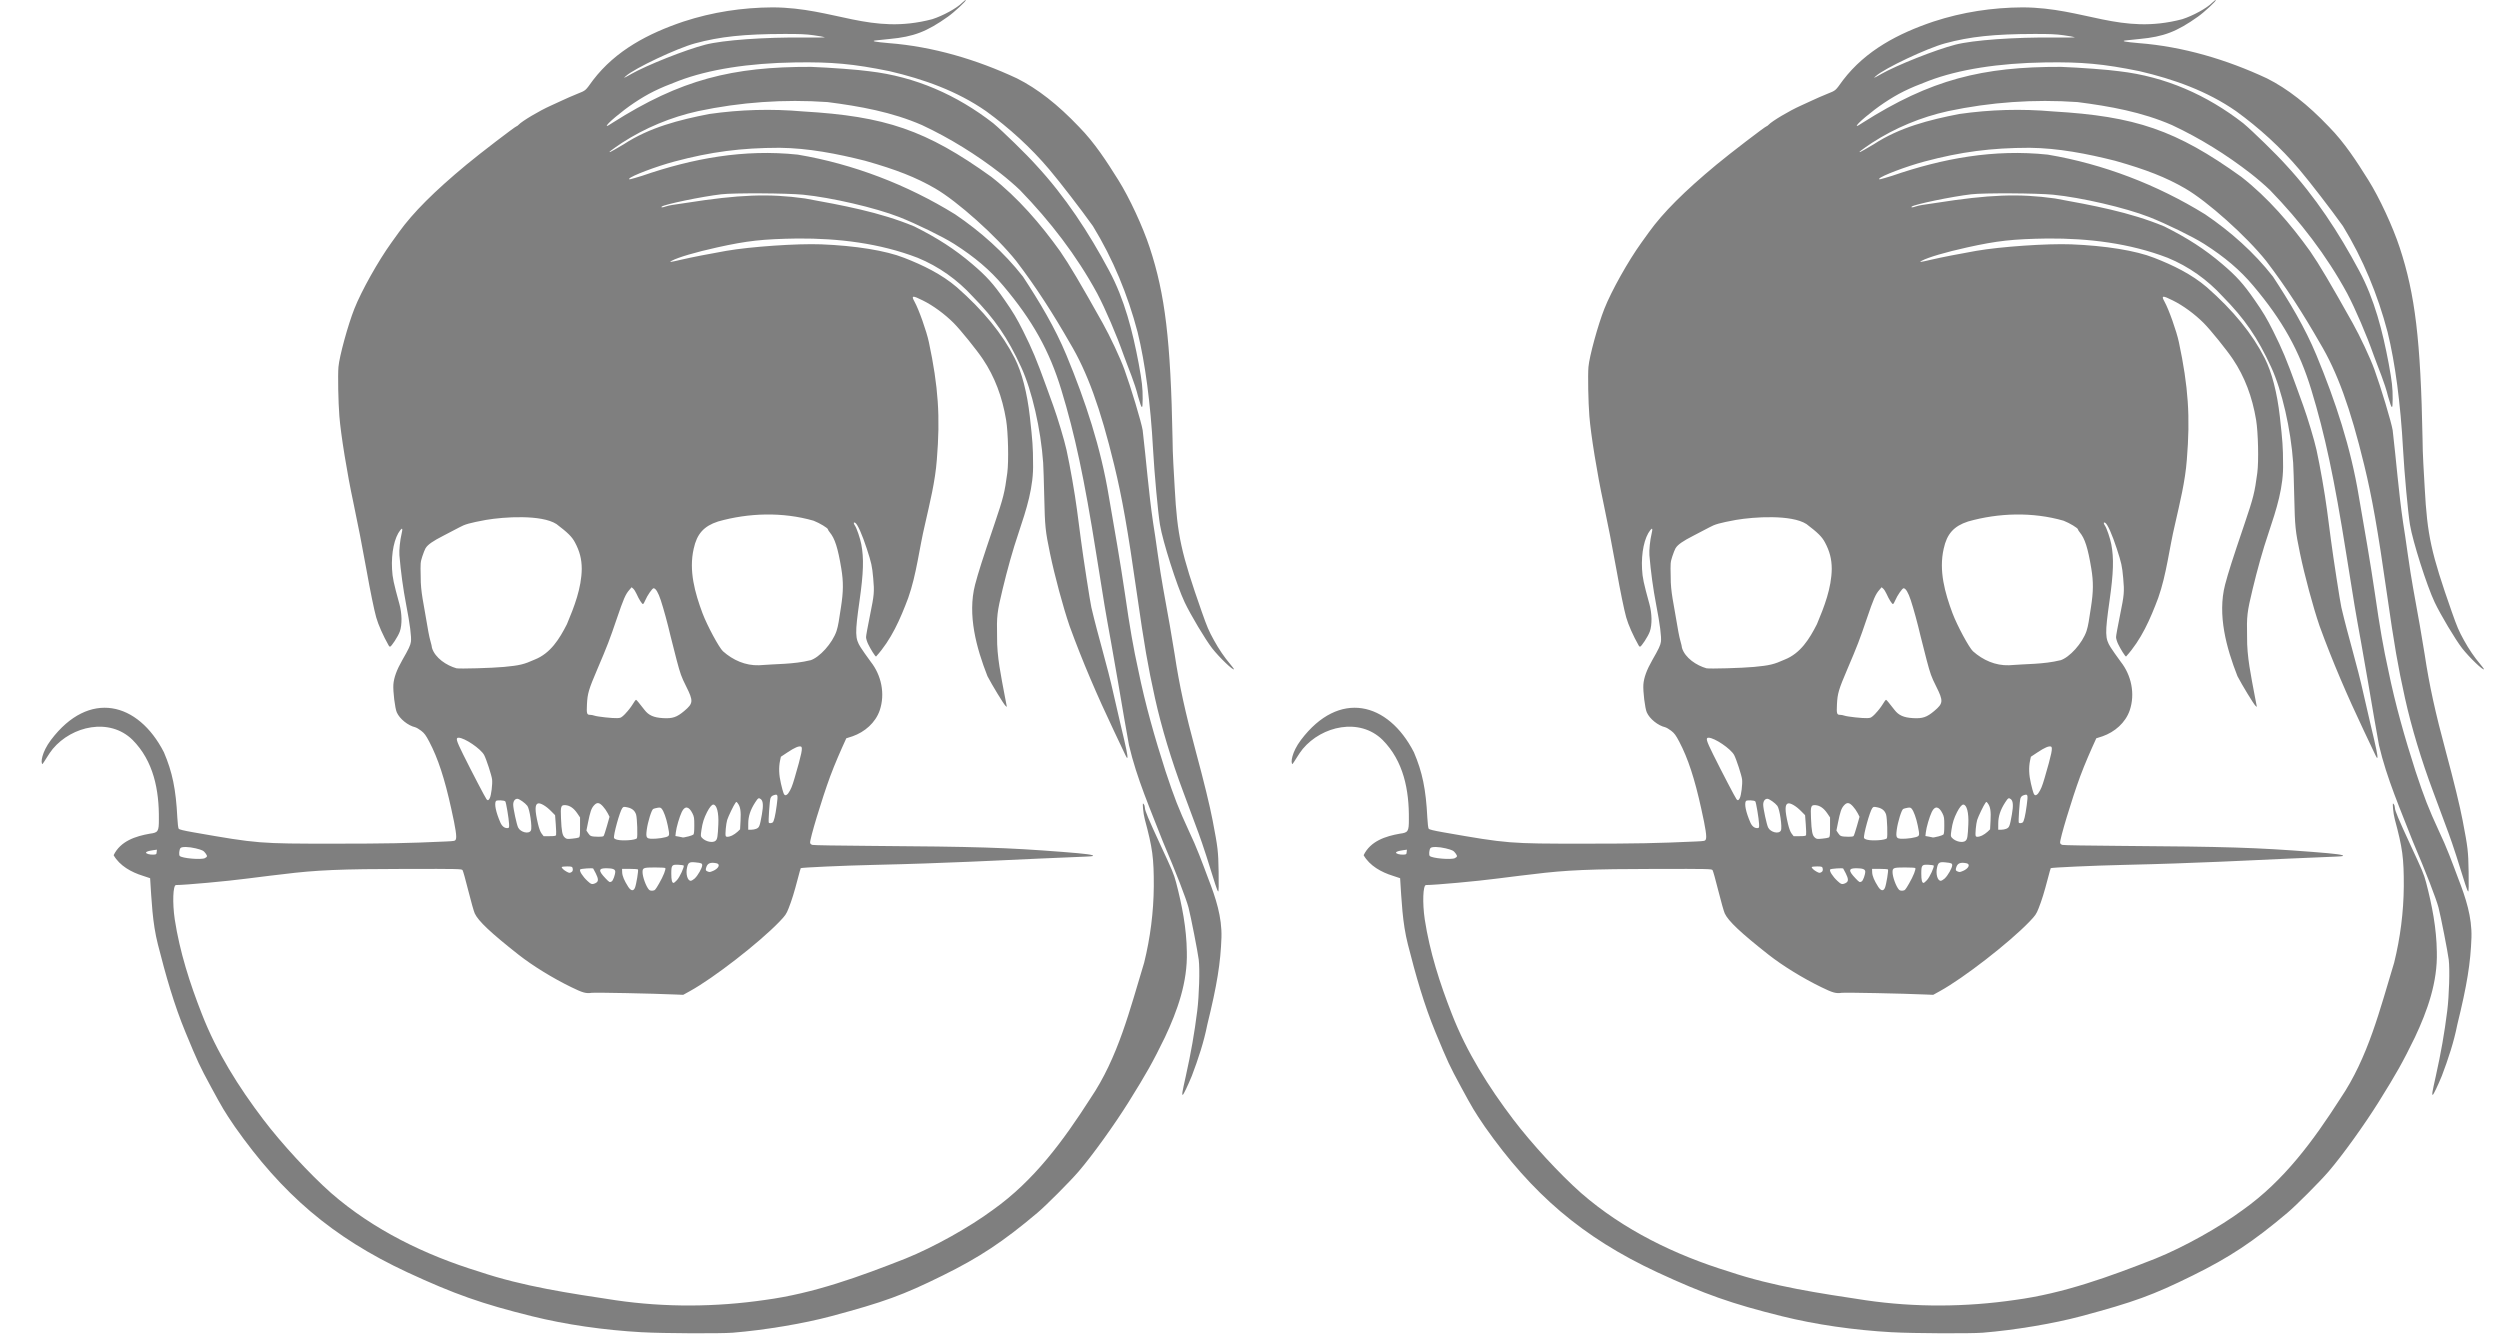
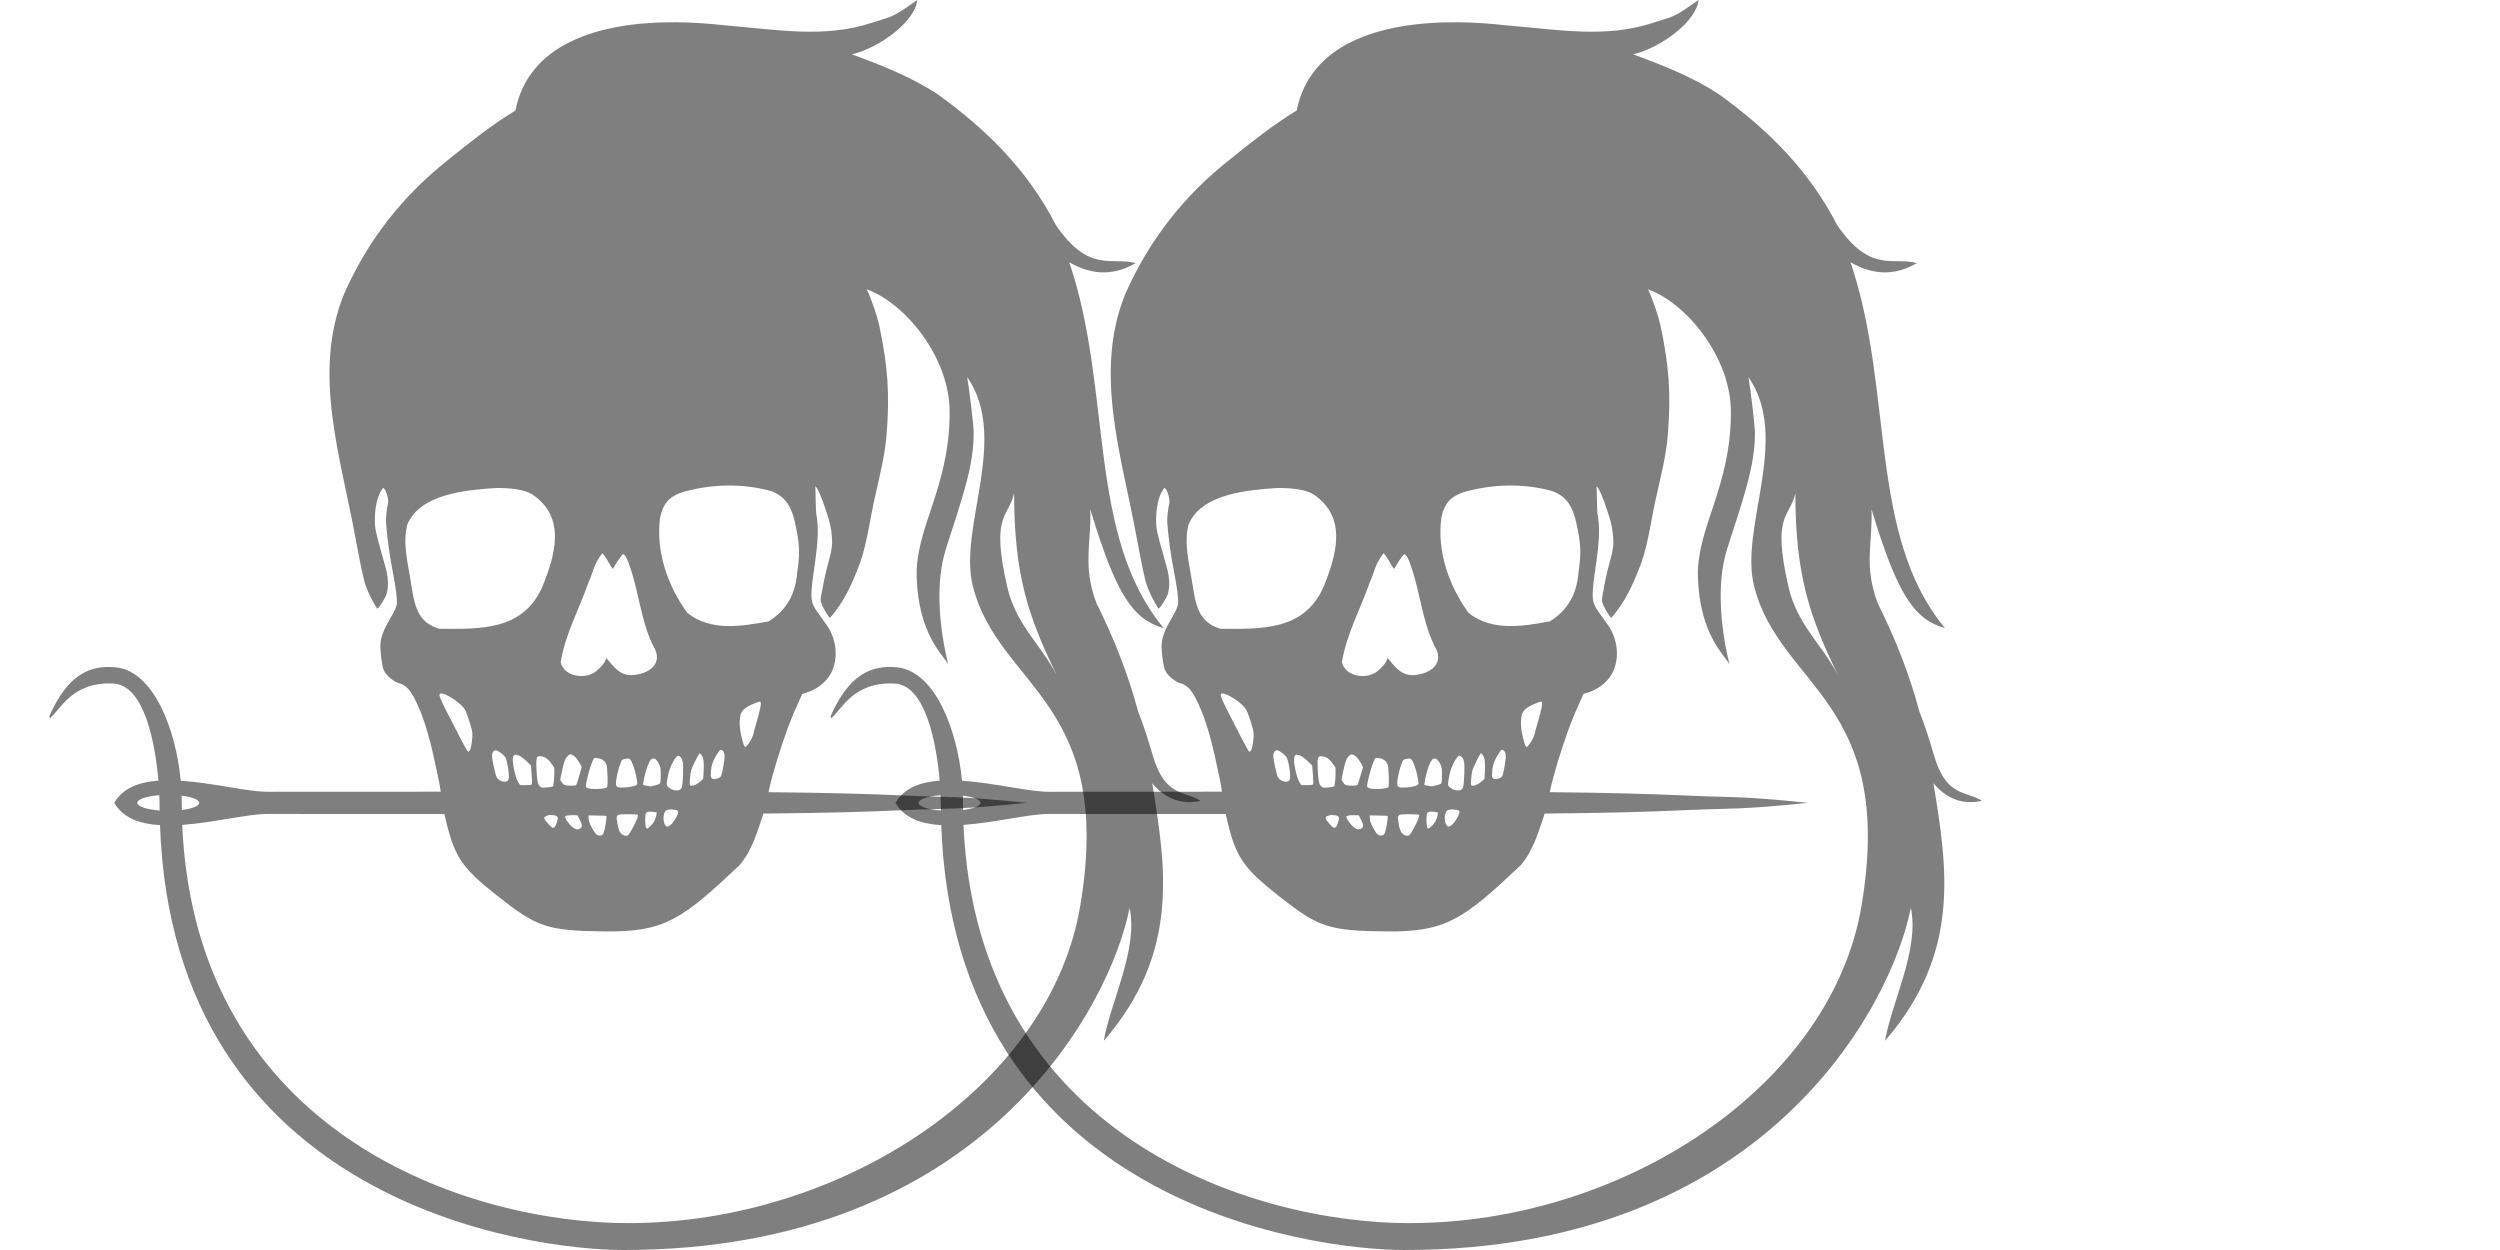
- <svg xmlns="http://www.w3.org/2000/svg" xmlns:xlink="http://www.w3.org/1999/xlink" width="60" height="32" viewBox="0 0 60 32">
+ <svg xmlns="http://www.w3.org/2000/svg" xmlns:xlink="http://www.w3.org/1999/xlink" width="64" height="32" viewBox="0 0 96 48">
  <defs>
-     <g id="logo">
-       <path style="fill:#000; fill-opacity: 0.5;" d="m 15.421,31.975 c -0.938,-0.053 -1.841,-0.184 -2.656,-0.386 C 11.564,31.291 10.909,31.06 9.782,30.538 7.967,29.693 6.767,28.649 5.634,27.038 5.38,26.663 5.342,26.599 5.064,26.086 4.786,25.572 4.754,25.504 4.455,24.782 4.177,24.111 3.98,23.416 3.789,22.664 3.656,22.141 3.638,21.609 3.603,21.077 c -0.002,-0.002 -0.082,-0.028 -0.177,-0.059 -0.271,-0.084 -0.553,-0.238 -0.699,-0.493 0.164,-0.34 0.528,-0.457 0.871,-0.517 0.197,-0.025 0.216,-0.054 0.215,-0.343 0.008,-0.703 -0.127,-1.401 -0.633,-1.909 -0.551,-0.539 -1.452,-0.334 -1.913,0.217 -0.095,0.115 -0.192,0.294 -0.247,0.365 -0.05,-0.02 -0.02,-0.284 0.203,-0.579 0.914,-1.211 2.093,-0.913 2.711,0.296 0.203,0.475 0.288,0.886 0.322,1.569 0.007,0.137 0.021,0.249 0.032,0.265 0.015,0.02 0.117,0.045 0.355,0.087 1.548,0.271 1.57,0.272 3.379,0.272 1.246,-3.047887177e-4 1.744,-0.01 2.67,-0.052 0.22,-0.01 0.23,-0.012 0.248,-0.052 0.026,-0.057 -0.003,-0.256 -0.109,-0.731 C 10.671,18.682 10.511,18.198 10.302,17.8 c -0.084,-0.158 -0.116,-0.202 -0.194,-0.262 -0.051,-0.04 -0.116,-0.077 -0.143,-0.084 -0.173,-0.04 -0.374,-0.202 -0.442,-0.357 -0.044,-0.099 -0.093,-0.505 -0.082,-0.668 0.012,-0.166 0.081,-0.354 0.215,-0.588 0.153,-0.266 0.194,-0.353 0.206,-0.438 0.016,-0.118 -0.023,-0.422 -0.115,-0.897 -0.071,-0.367 -0.129,-0.788 -0.161,-1.181 -0.01,-0.116 0.016,-0.367 0.052,-0.514 0.03,-0.123 0.02,-0.153 -0.03,-0.089 -0.143,0.18 -0.22,0.543 -0.199,0.936 0.011,0.209 0.036,0.327 0.177,0.84 0.063,0.229 0.067,0.494 0.01,0.658 -0.04,0.114 -0.206,0.37 -0.237,0.365 -0.009,-0.002 -0.022,-0.013 -0.029,-0.026 C 9.194,15.255 9.079,14.994 9.029,14.817 8.979,14.639 8.885,14.18 8.799,13.696 8.704,13.162 8.576,12.507 8.48,12.057 8.332,11.37 8.179,10.426 8.145,9.988 8.118,9.652 8.106,9.002 8.123,8.806 8.144,8.554 8.352,7.795 8.505,7.41 8.674,6.982 9.078,6.262 9.393,5.825 9.45,5.745 9.531,5.633 9.572,5.576 9.913,5.102 10.421,4.594 11.196,3.951 11.52,3.682 12.373,3.029 12.4,3.029 c 0.008,0 0.029,-0.015 0.046,-0.034 0.079,-0.087 0.499,-0.337 0.768,-0.457 0.071,-0.032 0.199,-0.091 0.285,-0.131 0.085,-0.04 0.244,-0.11 0.354,-0.154 0.214,-0.087 0.187,-0.064 0.379,-0.329 0.549,-0.718 1.333,-1.124 2.173,-1.407 0.696,-0.228 1.41,-0.336 2.139,-0.34 1.484,0.006 2.354,0.672 3.829,0.284 0.261,-0.084 0.588,-0.263 0.718,-0.394 0.042,-0.042 0.082,-0.071 0.088,-0.065 C 23.196,0.019 22.91,0.287 22.751,0.4 c -0.51,0.362 -0.822,0.481 -1.396,0.535 -0.157,0.015 -0.313,0.031 -0.346,0.036 -0.106,0.016 -0.01,0.035 0.322,0.064 1.061,0.082 2.111,0.395 3.076,0.846 0.494,0.248 0.979,0.627 1.488,1.162 0.375,0.381 0.663,0.828 0.945,1.278 0.263,0.419 0.588,1.118 0.753,1.621 0.371,1.126 0.503,2.227 0.548,4.588 0.002,0.394 0.031,0.787 0.052,1.18 0.062,1.144 0.152,1.556 0.651,2.977 0.127,0.36 0.165,0.451 0.29,0.677 0.118,0.215 0.251,0.41 0.39,0.574 C 29.574,15.999 29.615,16.052 29.615,16.058 c 0,0.058 -0.354,-0.281 -0.525,-0.501 -0.163,-0.211 -0.515,-0.8 -0.658,-1.102 -0.19,-0.402 -0.527,-1.462 -0.593,-1.863 -0.048,-0.298 -0.134,-1.231 -0.166,-1.811 C 27.615,9.694 27.483,8.702 27.302,7.97 27.068,7.078 26.712,6.213 26.23,5.426 25.942,5.022 25.44,4.371 25.183,4.067 24.739,3.541 24.223,3.073 23.666,2.668 22.968,2.183 22.169,1.9 21.347,1.708 c -0.869,-0.176 -1.373,-0.223 -2.261,-0.21 -1.123,0.017 -2.075,0.168 -2.798,0.442 -0.494,0.187 -0.734,0.306 -1.07,0.53 -0.293,0.195 -0.683,0.524 -0.654,0.552 0.007,0.007 0.068,-0.027 0.137,-0.075 1.636,-1.04 2.88,-1.349 4.764,-1.342 0.45,0.017 1.151,0.069 1.397,0.105 1.106,0.129 2.101,0.568 2.975,1.247 0.226,0.188 0.81,0.759 1.026,1.002 0.702,0.756 1.271,1.627 1.755,2.535 0.373,0.692 0.566,1.464 0.711,2.232 0.08,0.441 0.096,0.581 0.095,0.846 -6.7276593019e-4,0.276 -0.017,0.267 -0.11,-0.056 C 27.231,9.176 27.087,8.856 26.969,8.526 26.799,8.043 26.531,7.417 26.331,7.039 25.835,6.126 25.202,5.309 24.481,4.564 24.369,4.455 24.16,4.275 24.018,4.165 23.432,3.71 22.801,3.318 22.13,3.003 21.408,2.688 20.638,2.55 19.862,2.45 c -1.042,-0.073 -2.091,5.76465010796e-4 -3.112,0.218 -0.645,0.143 -1.266,0.4 -1.821,0.759 -0.268,0.181 -0.349,0.245 -0.276,0.217 0.017,-0.006 0.16,-0.088 0.318,-0.182 0.621,-0.406 1.332,-0.586 2.05,-0.726 0.744,-0.107 1.498,-0.128 2.246,-0.062 1.984,0.116 2.959,0.446 4.527,1.572 0.64,0.501 1.177,1.126 1.649,1.784 0.218,0.315 0.496,0.785 1.02,1.722 0.182,0.325 0.422,0.838 0.523,1.117 0.157,0.433 0.404,1.253 0.438,1.456 0.087,0.738 0.142,1.48 0.25,2.216 0.024,0.142 0.074,0.482 0.112,0.755 0.038,0.273 0.096,0.642 0.129,0.819 0.108,0.583 0.233,1.301 0.277,1.59 0.111,0.738 0.254,1.393 0.516,2.363 0.181,0.669 0.331,1.283 0.395,1.621 0.128,0.666 0.135,0.733 0.144,1.237 0.005,0.322 0.002,0.47 -0.01,0.47 -0.01,0 -0.042,-0.08 -0.072,-0.177 C 29.034,20.787 28.853,20.23 28.77,20.008 28.598,19.543 28.495,19.264 28.399,19.008 28.114,18.25 27.875,17.456 27.72,16.757 27.55,15.989 27.463,15.486 27.287,14.256 27.064,12.694 26.931,11.942 26.741,11.161 26.409,9.792 26.095,8.928 25.676,8.229 25.286,7.548 24.866,6.888 24.389,6.264 23.91,5.665 22.978,4.831 22.441,4.521 21.985,4.257 21.514,4.071 20.761,3.858 20.093,3.69 19.399,3.554 18.708,3.547 c -0.918,0.001 -1.645,0.096 -2.518,0.329 -0.436,0.116 -1.048,0.348 -1.088,0.412 -0.018,0.029 0.013,0.022 0.307,-0.068 1.224,-0.422 2.449,-0.645 3.737,-0.509 1.331,0.224 2.628,0.723 3.777,1.433 0.611,0.414 1.172,0.911 1.627,1.493 0.395,0.602 0.769,1.222 1.046,1.891 0.456,1.102 0.824,2.215 1.017,3.391 0.135,0.781 0.273,1.561 0.388,2.346 0.114,0.793 0.202,1.296 0.318,1.819 0.167,0.822 0.398,1.628 0.654,2.426 0.213,0.642 0.309,0.888 0.562,1.437 0.179,0.372 0.321,0.758 0.465,1.144 0.178,0.457 0.329,0.917 0.315,1.408 -0.021,0.613 -0.106,1.139 -0.339,2.089 -0.083,0.422 -0.219,0.829 -0.371,1.231 -0.095,0.232 -0.203,0.457 -0.219,0.457 -0.024,0 -0.017,-0.043 0.071,-0.438 0.128,-0.577 0.208,-1.031 0.277,-1.58 0.045,-0.358 0.064,-0.995 0.036,-1.224 -0.023,-0.186 -0.191,-1.042 -0.245,-1.25 -0.059,-0.223 -0.292,-0.824 -0.616,-1.587 -0.295,-0.761 -0.627,-1.514 -0.813,-2.311 -0.048,-0.257 -0.173,-0.977 -0.259,-1.492 -0.039,-0.232 -0.116,-0.675 -0.172,-0.983 -0.145,-0.8 -0.155,-0.859 -0.354,-2.113 -0.289,-1.821 -0.513,-2.871 -0.839,-3.941 C 25.188,8.421 24.78,7.689 24.08,6.86 23.762,6.482 23.399,6.173 22.898,5.853 22.635,5.685 21.974,5.362 21.581,5.209 21.008,4.985 19.946,4.739 19.276,4.673 c -0.392,-0.038 -1.667,-0.045 -1.966,-0.01 -0.465,0.054 -1.376,0.243 -1.43,0.297 -0.025,0.025 0.024,0.022 0.104,-0.007 0.037,-0.013 0.11,-0.029 0.162,-0.036 0.052,-0.007 0.192,-0.028 0.31,-0.046 1.285,-0.202 1.994,-0.229 2.863,-0.108 0.881,0.161 1.793,0.324 2.625,0.672 0.557,0.278 0.974,0.548 1.385,0.898 0.345,0.293 0.509,0.474 0.777,0.86 0.208,0.298 0.297,0.448 0.448,0.749 0.222,0.445 0.322,0.684 0.552,1.32 0.041,0.114 0.118,0.326 0.171,0.472 0.106,0.292 0.269,0.834 0.32,1.068 0.086,0.392 0.196,1.021 0.251,1.435 0.033,0.251 0.076,0.577 0.095,0.724 0.055,0.422 0.219,1.48 0.249,1.613 0.163,0.7 0.38,1.385 0.534,2.087 0.035,0.161 0.113,0.499 0.173,0.75 0.13,0.541 0.169,0.732 0.159,0.772 -0.005,0.02 -0.02,0.002 -0.046,-0.056 -0.021,-0.047 -0.15,-0.319 -0.286,-0.604 -0.388,-0.818 -0.748,-1.65 -1.057,-2.501 -0.156,-0.456 -0.357,-1.203 -0.469,-1.742 -0.112,-0.539 -0.122,-0.641 -0.138,-1.354 -0.008,-0.365 -0.02,-0.734 -0.026,-0.819 C 24.98,10.304 24.766,9.369 24.51,8.815 24.181,8.101 23.875,7.654 23.348,7.119 22.976,6.712 22.532,6.396 22.024,6.187 21.107,5.835 20.12,5.718 19.144,5.724 c -0.844,0.013 -1.209,0.054 -1.929,0.213 -0.523,0.116 -0.939,0.238 -1.095,0.322 -0.075,0.041 -0.038,0.036 0.246,-0.03 0.231,-0.054 0.666,-0.139 1.06,-0.208 0.585,-0.102 1.709,-0.179 2.282,-0.157 0.822,0.032 1.556,0.151 1.992,0.324 0.452,0.176 0.895,0.39 1.265,0.706 0.637,0.56 1.09,1.116 1.389,1.705 0.17,0.334 0.298,0.83 0.362,1.397 0.066,0.587 0.077,0.754 0.077,1.104 0.02,0.582 -0.161,1.13 -0.342,1.673 -0.152,0.448 -0.276,0.903 -0.387,1.362 -0.134,0.556 -0.145,0.647 -0.134,1.147 -0.007,0.48 0.097,0.949 0.184,1.419 0.019,0.102 0.039,0.205 0.044,0.228 0.01,0.043 0.01,0.043 -0.027,0.009 -0.043,-0.038 -0.328,-0.508 -0.432,-0.71 -0.266,-0.678 -0.484,-1.472 -0.297,-2.196 0.08,-0.302 0.171,-0.588 0.469,-1.466 0.213,-0.63 0.241,-0.743 0.304,-1.216 0.037,-0.277 0.021,-0.973 -0.028,-1.27 C 24.054,9.521 23.871,9.04 23.59,8.621 23.441,8.398 23.054,7.919 22.889,7.753 22.673,7.537 22.396,7.334 22.15,7.212 21.896,7.085 21.865,7.09 21.948,7.239 c 0.103,0.185 0.289,0.709 0.345,0.972 0.227,1.069 0.276,1.794 0.191,2.821 -0.039,0.526 -0.169,1.039 -0.284,1.552 -0.141,0.588 -0.201,1.195 -0.403,1.767 -0.19,0.505 -0.405,1.003 -0.772,1.406 -0.02,0 -0.131,-0.176 -0.191,-0.302 -0.027,-0.057 -0.049,-0.131 -0.049,-0.164 8.04642692e-5,-0.033 0.043,-0.269 0.095,-0.524 0.101,-0.494 0.107,-0.559 0.077,-0.891 -0.026,-0.292 -0.042,-0.364 -0.154,-0.707 -0.111,-0.341 -0.223,-0.592 -0.277,-0.621 -0.043,-0.023 -0.047,0.009 -0.009,0.064 0.043,0.061 0.126,0.305 0.154,0.45 0.064,0.337 0.053,0.685 -0.041,1.349 -0.113,0.794 -0.11,0.912 0.025,1.125 0.044,0.069 0.153,0.225 0.242,0.345 0.256,0.324 0.35,0.77 0.217,1.166 -0.103,0.3 -0.36,0.521 -0.653,0.624 l -0.15,0.048 c -0.138,0.302 -0.272,0.606 -0.388,0.918 -0.2,0.544 -0.492,1.51 -0.48,1.59 0.004,0.025 0.023,0.042 0.057,0.051 0.028,0.008 0.637,0.018 1.354,0.023 2.624,0.019 3.274,0.039 4.648,0.145 0.568,0.044 0.757,0.069 0.729,0.098 -0.005,0.005 -0.086,0.012 -0.179,0.015 -0.441,0.017 -1.83,0.078 -2.154,0.095 -0.356,0.018 -0.757,0.034 -1.699,0.069 -0.261,0.01 -0.822,0.025 -1.246,0.035 -0.703,0.016 -1.719,0.062 -1.735,0.078 -0.004,0.004 -0.036,0.118 -0.071,0.253 -0.085,0.326 -0.146,0.524 -0.221,0.712 -0.056,0.141 -0.076,0.17 -0.226,0.326 -0.487,0.504 -1.573,1.346 -2.139,1.658 l -0.164,0.091 -0.164,-0.007 c -0.568,-0.025 -1.955,-0.053 -2.035,-0.041 -0.134,0.02 -0.211,-0.001 -0.489,-0.137 -0.442,-0.215 -0.929,-0.515 -1.262,-0.777 -0.666,-0.524 -0.968,-0.808 -1.053,-0.992 -0.022,-0.047 -0.092,-0.294 -0.155,-0.547 -0.063,-0.253 -0.125,-0.475 -0.138,-0.492 -0.021,-0.029 -0.095,-0.031 -1.348,-0.029 -1.577,0.002 -2.169,0.027 -2.963,0.127 -0.076,0.01 -0.216,0.026 -0.31,0.036 -0.095,0.01 -0.343,0.041 -0.552,0.069 -0.469,0.062 -1.488,0.155 -1.704,0.155 -0.073,0 -0.088,0.429 -0.03,0.824 0.12,0.781 0.362,1.535 0.65,2.269 0.356,0.917 0.882,1.752 1.474,2.532 0.44,0.58 1.109,1.305 1.629,1.767 1.015,0.884 2.259,1.489 3.543,1.883 1.068,0.361 2.184,0.523 3.294,0.691 1.181,0.172 2.395,0.164 3.575,-0.008 1.169,-0.156 2.283,-0.564 3.375,-0.994 0.678,-0.274 1.534,-0.752 2.095,-1.168 0.993,-0.705 1.694,-1.666 2.341,-2.675 0.668,-0.986 0.949,-2.138 1.29,-3.259 0.147,-0.597 0.226,-1.212 0.231,-1.827 0.002,-0.686 -0.029,-0.919 -0.216,-1.613 -0.018,-0.066 -0.037,-0.183 -0.042,-0.259 -0.009,-0.127 -0.008,-0.135 0.017,-0.104 0.015,0.018 0.027,0.057 0.027,0.086 3.7970328056e-4,0.069 0.079,0.256 0.392,0.932 0.258,0.556 0.305,0.659 0.357,0.86 0.143,0.547 0.251,1.1 0.258,1.667 0.02,0.722 -0.224,1.409 -0.527,2.052 -0.293,0.601 -0.439,0.86 -0.865,1.544 -0.347,0.556 -0.877,1.293 -1.204,1.673 -0.216,0.251 -0.777,0.813 -0.99,0.993 -0.821,0.693 -1.393,1.072 -2.277,1.507 -0.949,0.469 -1.405,0.635 -2.673,0.975 -0.66,0.177 -1.591,0.333 -2.363,0.396 -0.289,0.023 -1.682,0.017 -2.164,-0.011 z m 0.397,-10.771 c 0.102,-0.176 0.171,-0.349 0.148,-0.372 -0.007,-0.007 -0.12,-0.013 -0.251,-0.013 -0.27,0 -0.294,0.009 -0.294,0.111 0,0.113 0.082,0.341 0.152,0.42 0.019,0.021 0.046,0.029 0.088,0.026 0.057,-0.005 0.066,-0.015 0.157,-0.172 z m -0.579,0.102 c 0.032,-0.077 0.089,-0.422 0.072,-0.439 -0.008,-0.008 -0.096,-0.014 -0.198,-0.014 l -0.184,0 0.003,0.083 c 0.003,0.086 0.049,0.196 0.143,0.344 0.066,0.104 0.128,0.113 0.164,0.026 z m -0.919,-0.128 c 0.045,-0.04 0.039,-0.095 -0.022,-0.218 -0.03,-0.059 -0.057,-0.111 -0.061,-0.115 -0.016,-0.017 -0.292,0.002 -0.312,0.021 -0.03,0.03 0.059,0.171 0.173,0.276 0.076,0.07 0.097,0.081 0.14,0.073 0.028,-0.005 0.065,-0.022 0.082,-0.038 z m 1.927,-0.055 c 0.067,-0.072 0.184,-0.327 0.161,-0.35 -0.008,-0.008 -0.067,-0.016 -0.131,-0.019 -0.154,-0.006 -0.166,0.01 -0.166,0.216 0,0.151 0.017,0.22 0.055,0.22 0.011,0 0.047,-0.03 0.081,-0.067 z m -1.567,0.032 c 0.033,-0.018 0.086,-0.162 0.086,-0.235 0,-0.057 -0.057,-0.08 -0.204,-0.082 -0.202,-0.003 -0.209,0.055 -0.028,0.244 0.094,0.098 0.097,0.099 0.146,0.073 z m 1.997,-0.076 c 0.071,-0.065 0.176,-0.25 0.176,-0.312 0,-0.047 -0.02,-0.056 -0.161,-0.07 -0.143,-0.015 -0.174,0.003 -0.201,0.115 -0.038,0.157 0.007,0.327 0.087,0.327 0.019,0 0.064,-0.027 0.1,-0.059 z m -2.962,-0.148 c 0.034,-0.018 0.042,-0.06 0.023,-0.11 -0.008,-0.021 -0.037,-0.027 -0.128,-0.027 -0.065,0 -0.122,0.007 -0.127,0.015 -0.011,0.018 0.051,0.078 0.119,0.113 0.061,0.032 0.07,0.033 0.113,0.009 z m 3.392,-0.026 c 0.141,-0.059 0.191,-0.166 0.088,-0.187 -0.137,-0.027 -0.206,-0.004 -0.239,0.082 -0.027,0.07 -0.022,0.096 0.021,0.113 0.054,0.022 0.057,0.021 0.13,-0.009 z M 4.919,20.594 c 0.06,-0.031 0.062,-0.047 0.015,-0.113 -0.046,-0.065 -0.08,-0.082 -0.239,-0.121 -0.161,-0.039 -0.333,-0.043 -0.363,-0.007 -0.031,0.037 -0.043,0.16 -0.019,0.189 0.048,0.057 0.518,0.098 0.606,0.053 z m -1.159,-0.144 0.006,-0.058 -0.092,0.013 c -0.109,0.015 -0.169,0.036 -0.169,0.058 0,0.027 0.09,0.052 0.172,0.048 0.075,-0.003 0.078,-0.006 0.083,-0.061 z m 13.419,-0.277 c 0.038,-0.038 0.048,-0.099 0.061,-0.389 0.013,-0.278 -0.037,-0.474 -0.122,-0.474 -0.035,0 -0.091,0.068 -0.149,0.181 -0.075,0.148 -0.109,0.255 -0.134,0.427 -0.021,0.142 -0.02,0.153 0.01,0.187 0.087,0.097 0.268,0.134 0.334,0.069 z m -2.011,-0.017 c 0.056,-0.007 0.108,-0.024 0.117,-0.037 0.022,-0.031 0.007,-0.486 -0.018,-0.567 -0.029,-0.095 -0.097,-0.152 -0.206,-0.175 -0.09,-0.019 -0.098,-0.018 -0.126,0.018 -0.059,0.073 -0.22,0.658 -0.198,0.717 0.02,0.052 0.211,0.072 0.43,0.045 z m -1.277,-0.056 c 0.026,-0.014 0.03,-0.045 0.03,-0.249 l 0,-0.233 -0.067,-0.099 c -0.082,-0.121 -0.176,-0.186 -0.278,-0.195 -0.114,-0.009 -0.125,0.022 -0.112,0.316 0.013,0.314 0.032,0.409 0.09,0.46 0.043,0.038 0.055,0.04 0.177,0.028 0.072,-0.007 0.144,-0.019 0.161,-0.028 z m 2.078,-0.006 c 0.107,-0.032 0.107,-0.033 0.057,-0.282 -0.036,-0.178 -0.097,-0.345 -0.145,-0.402 -0.025,-0.029 -0.042,-0.033 -0.102,-0.023 -0.04,0.007 -0.086,0.019 -0.102,0.028 -0.041,0.021 -0.131,0.315 -0.155,0.501 -0.027,0.21 -0.011,0.224 0.228,0.211 0.071,-0.004 0.17,-0.019 0.22,-0.034 z m 0.547,-0.018 c 0.056,-0.015 0.112,-0.035 0.124,-0.045 0.016,-0.013 0.023,-0.075 0.023,-0.22 0,-0.183 -0.004,-0.21 -0.045,-0.292 -0.086,-0.172 -0.182,-0.184 -0.255,-0.033 -0.055,0.114 -0.131,0.373 -0.143,0.49 l -0.01,0.089 0.067,0.011 c 0.037,0.006 0.075,0.014 0.084,0.017 0.032,0.011 0.053,0.009 0.155,-0.018 z m -2.029,-0.013 c 0.01,-0.012 0.046,-0.121 0.08,-0.241 l 0.062,-0.219 -0.045,-0.088 c -0.024,-0.048 -0.076,-0.122 -0.115,-0.164 -0.089,-0.097 -0.144,-0.101 -0.218,-0.016 -0.059,0.068 -0.087,0.148 -0.14,0.414 l -0.037,0.184 0.044,0.066 c 0.048,0.072 0.068,0.079 0.246,0.083 0.067,0.002 0.112,-0.005 0.124,-0.019 z m 3.082,-0.01 c 0.038,-0.017 0.097,-0.058 0.131,-0.09 l 0.062,-0.059 0.011,-0.207 c 0.012,-0.227 -0.004,-0.33 -0.061,-0.41 -0.035,-0.049 -0.038,-0.05 -0.061,-0.019 -0.043,0.057 -0.171,0.323 -0.199,0.412 -0.027,0.087 -0.051,0.344 -0.035,0.384 0.012,0.03 0.071,0.026 0.152,-0.011 z m -4.223,-0.011 c 0.005,-0.014 0.002,-0.128 -0.007,-0.252 l -0.017,-0.226 -0.099,-0.1 c -0.118,-0.12 -0.251,-0.197 -0.31,-0.182 -0.078,0.02 -0.078,0.167 -0.002,0.489 0.028,0.117 0.056,0.192 0.088,0.235 l 0.048,0.062 0.145,0 c 0.113,0 0.147,-0.006 0.155,-0.026 z M 12.742,19.93 c 0.035,-0.076 -0.029,-0.516 -0.086,-0.59 -0.053,-0.069 -0.194,-0.169 -0.239,-0.169 -0.06,0 -0.1,0.057 -0.1,0.142 0,0.091 0.083,0.476 0.118,0.547 0.058,0.118 0.264,0.165 0.307,0.07 z m 5.412,-0.041 c 0.069,-0.029 0.081,-0.06 0.131,-0.34 0.039,-0.218 0.03,-0.33 -0.028,-0.372 -0.049,-0.036 -0.063,-0.027 -0.133,0.081 -0.115,0.179 -0.165,0.331 -0.166,0.505 l -5.9364559137e-4,0.151 0.07,0 c 0.038,0 0.096,-0.011 0.127,-0.024 z m -5.936,-0.114 c -0.006,-0.13 -0.072,-0.522 -0.091,-0.542 -0.027,-0.028 -0.208,-0.035 -0.225,-0.008 -0.042,0.067 -0.002,0.264 0.106,0.513 0.041,0.096 0.106,0.144 0.18,0.136 0.03,-0.004 0.034,-0.015 0.03,-0.099 z m 6.323,-0.033 c 0.033,-0.021 0.067,-0.163 0.101,-0.42 0.033,-0.252 0.028,-0.27 -0.07,-0.238 -0.044,0.014 -0.066,0.035 -0.081,0.075 -0.02,0.054 -0.054,0.56 -0.04,0.585 0.01,0.017 0.06,0.016 0.089,-0.003 z m -6.787,-0.584 c 0.036,-0.072 0.069,-0.339 0.056,-0.453 -0.011,-0.095 -0.137,-0.483 -0.19,-0.583 -0.079,-0.151 -0.472,-0.417 -0.615,-0.417 -0.074,0 -0.055,0.067 0.111,0.402 0.207,0.418 0.537,1.049 0.562,1.077 0.029,0.033 0.049,0.026 0.075,-0.026 z m 7.165,-0.121 c 0.061,-0.087 0.093,-0.163 0.154,-0.373 0.167,-0.571 0.199,-0.727 0.151,-0.746 -0.05,-0.019 -0.152,0.024 -0.32,0.136 l -0.163,0.108 -0.02,0.095 c -0.034,0.162 -0.027,0.343 0.021,0.546 0.056,0.238 0.073,0.282 0.112,0.282 0.017,0 0.046,-0.021 0.065,-0.047 z M 15.009,17.126 c 0.057,-0.056 0.134,-0.155 0.173,-0.219 0.038,-0.065 0.076,-0.115 0.084,-0.112 0.014,0.005 0.076,0.08 0.203,0.244 0.1,0.13 0.221,0.183 0.444,0.196 0.229,0.013 0.33,-0.021 0.507,-0.17 0.221,-0.186 0.225,-0.238 0.046,-0.596 -0.115,-0.229 -0.138,-0.295 -0.226,-0.626 -0.054,-0.204 -0.12,-0.464 -0.147,-0.578 -0.071,-0.304 -0.164,-0.647 -0.235,-0.862 -0.06,-0.182 -0.121,-0.285 -0.172,-0.285 -0.031,0 -0.152,0.175 -0.198,0.286 -0.021,0.052 -0.047,0.094 -0.057,0.094 -0.023,-3.89742961e-5 -0.098,-0.118 -0.152,-0.241 -0.023,-0.052 -0.06,-0.11 -0.081,-0.129 l -0.039,-0.034 -0.055,0.064 c -0.093,0.107 -0.138,0.212 -0.3,0.688 -0.175,0.515 -0.227,0.651 -0.468,1.215 -0.209,0.49 -0.236,0.581 -0.249,0.843 -0.011,0.225 -0.003,0.252 0.076,0.252 0.026,0 0.071,0.008 0.101,0.019 0.074,0.026 0.44,0.066 0.551,0.06 0.086,-0.004 0.097,-0.01 0.195,-0.107 z m -2.912,-1.12 c 0.371,-0.035 0.478,-0.06 0.733,-0.175 0.384,-0.151 0.597,-0.498 0.776,-0.85 0.175,-0.416 0.351,-0.87 0.356,-1.328 -9.2679740428e-4,-0.234 -0.049,-0.423 -0.164,-0.637 -0.072,-0.134 -0.168,-0.23 -0.442,-0.438 -0.359,-0.232 -1.259,-0.175 -1.694,-0.1 -0.391,0.073 -0.503,0.104 -0.638,0.179 -0.071,0.039 -0.241,0.128 -0.377,0.197 -0.258,0.131 -0.381,0.217 -0.434,0.304 -0.017,0.028 -0.052,0.117 -0.078,0.197 -0.045,0.143 -0.046,0.152 -0.038,0.493 -0.005,0.348 0.08,0.687 0.134,1.029 0.03,0.194 0.073,0.418 0.096,0.496 0.023,0.078 0.041,0.158 0.041,0.178 0.075,0.242 0.351,0.421 0.587,0.488 0.075,0.016 0.861,-0.006 1.142,-0.033 z m 7.351,-0.158 c 0.223,-0.07 0.528,-0.41 0.628,-0.701 0.018,-0.051 0.041,-0.151 0.052,-0.221 0.011,-0.07 0.035,-0.228 0.055,-0.351 0.059,-0.379 0.061,-0.61 0.008,-0.931 -0.081,-0.492 -0.155,-0.722 -0.276,-0.867 -0.024,-0.029 -0.044,-0.061 -0.044,-0.072 0,-0.031 -0.199,-0.151 -0.345,-0.208 -0.738,-0.213 -1.559,-0.19 -2.293,0.019 -0.341,0.111 -0.507,0.296 -0.584,0.652 -0.121,0.528 0.028,1.058 0.212,1.552 0.111,0.294 0.396,0.823 0.49,0.91 0.24,0.214 0.54,0.347 0.864,0.336 0.412,-0.034 0.829,-0.02 1.233,-0.12 z M 15.14,1.781 c 0.392,-0.221 1.312,-0.586 1.788,-0.709 0.424,-0.11 1.434,-0.182 2.382,-0.171 0.29,0.003 0.502,-3.191717485148e-4 0.483,-0.008 -0.019,-0.008 -0.139,-0.029 -0.267,-0.047 -0.184,-0.026 -0.332,-0.032 -0.707,-0.031 -0.963,0.002 -1.538,0.063 -2.139,0.226 -0.437,0.119 -1.443,0.594 -1.656,0.782 -0.071,0.063 -0.068,0.062 0.116,-0.041 z" />
+     <g id="logo" style="background: red">
+       <path style="fill:#000; fill-opacity: 0.5;" d="M 35.222,0 C 34.233,0.703 34.284,0.613 33.485,0.874 31.653,1.473 29.896,1.144 27.811,0.97 27.184,0.9 26.562,0.859 25.955,0.855 22.89,0.834 20.287,1.733 19.794,4.243 18.885,4.794 18.049,5.461 17.221,6.129 15.453,7.524 14.122,9.229 13.214,11.284 11.974,14.319 13.094,17.576 13.649,20.652 13.781,21.372 13.919,22.058 13.993,22.323 14.098,22.696 14.283,23.052 14.484,23.372 14.531,23.38 14.779,22.998 14.838,22.829 14.924,22.583 14.915,22.188 14.821,21.848 14.613,21.083 14.415,20.462 14.398,20.15 14.368,19.564 14.482,19.023 14.696,18.755 14.772,18.66 14.946,19.15 14.901,19.332 14.848,19.551 14.808,19.926 14.825,20.099 14.872,20.685 14.958,21.312 15.065,21.86 15.202,22.567 15.261,23.021 15.236,23.197 15.218,23.325 15.158,23.454 14.928,23.85 14.728,24.197 14.624,24.478 14.608,24.726 14.591,24.968 14.664,25.573 14.732,25.721 14.831,25.952 15.129,26.195 15.389,26.255 15.638,26.35 15.763,26.547 15.891,26.768 16.202,27.361 16.442,28.083 16.68,29.171 16.796,29.692 16.893,30.157 16.924,30.401 15.004,30.403 12.545,30.404 10.305,30.404 9.551,30.416 8.189,30.062 6.94,29.98 6.759,28.026 5.901,25.756 4.433,25.624 3.431,25.533 2.6,25.914 1.897,27.497 L 1.917,27.582 C 2.332,27.235 2.77,26.174 4.348,26.247 5.56,26.302 5.964,28.596 6.084,29.976 5.346,30.03 4.718,30.257 4.39,30.824 L 4.383,30.824 C 4.383,30.825 4.383,30.827 4.386,30.829 4.383,30.831 4.383,30.833 4.383,30.835 L 4.39,30.835 C 4.728,31.416 5.379,31.641 6.144,31.686 6.655,46.136 20.238,48 23.95,48 37.798,48 42.646,38.59 43.375,34.863 43.716,36.451 42.642,38.474 42.385,39.967 45.306,36.59 44.778,33.343 44.244,30.077 44.688,30.605 45.289,30.932 46.104,30.751 45.523,30.363 44.735,30.635 44.263,28.998 44.057,28.291 43.879,27.761 43.702,27.316 43.32,25.883 42.778,24.514 42.112,23.18 41.55,21.733 41.921,20.795 41.865,19.553 42.876,22.887 43.508,23.774 44.688,24.123 41.72,20.547 42.736,15.01 41.059,10.068 41.818,10.514 42.684,10.648 43.606,10.103 42.714,9.849 41.824,10.52 40.544,8.639 39.463,6.536 37.897,4.983 35.997,3.613 34.979,2.949 33.849,2.503 32.713,2.089 33.87,1.799 35.162,0.769 35.222,0 z M 33.281,11.107 C 34.805,11.663 36.485,13.775 36.466,15.847 L 36.466,15.933 36.466,15.963 C 36.425,18.777 35.146,20.29 35.2,22.164 35.269,24.371 36.219,25.141 36.408,25.509 36.084,24.148 35.894,22.436 36.322,21.08 36.872,19.336 37.427,17.892 37.387,16.526 37.367,16.206 37.231,15.009 37.14,14.479 38.774,16.837 36.786,20.266 37.358,22.51 38.352,26.419 42.807,26.913 41.481,34.789 40.314,41.713 32.318,46.968 24.122,46.968 18.046,46.968 7.517,43.605 6.997,31.676 8.232,31.588 9.56,31.244 10.305,31.256 12.557,31.256 15.129,31.257 17.067,31.258 17.431,32.9 17.704,33.296 19.085,34.39 20.621,35.598 20.979,35.745 23.251,35.767 25.524,35.79 26.198,35.303 28.403,33.217 28.879,32.659 29.085,31.928 29.316,31.241 31.584,31.22 33.238,31.18 34.865,31.104 36.522,31.029 36.756,31.104 39.426,30.829 36.756,30.554 36.522,30.629 34.865,30.553 33.281,30.481 31.677,30.44 29.508,30.42 29.69,29.603 29.95,28.805 30.227,28.016 30.398,27.551 30.599,27.098 30.805,26.647 L 31.03,26.577 C 31.464,26.423 31.848,26.093 32.001,25.647 32.198,25.056 32.058,24.392 31.677,23.909 31.546,23.728 31.383,23.497 31.316,23.395 31.115,23.077 31.11,22.9 31.28,21.718 31.423,20.728 31.439,20.21 31.34,19.708 31.32,19.421 31.318,18.831 31.309,18.672 31.385,18.714 31.55,19.09 31.717,19.599 31.883,20.11 31.91,20.216 31.948,20.651 31.99,21.145 31.805,21.511 31.653,22.248 31.577,22.628 31.51,22.981 31.51,23.029 31.51,23.08 31.546,23.188 31.584,23.272 31.673,23.46 31.84,23.724 31.871,23.724 32.416,23.123 32.736,22.381 33.021,21.628 33.321,20.776 33.409,19.872 33.619,18.995 33.789,18.231 33.985,17.466 34.046,16.682 34.169,15.152 34.097,14.072 33.759,12.478 33.678,12.118 33.444,11.431 33.281,11.107 z M 27.921,18.644 C 28.506,18.637 29.085,18.708 29.636,18.867 30.385,19.154 30.49,19.823 30.628,20.574 30.705,21.054 30.702,21.399 30.615,21.963 30.554,22.781 30.229,23.414 29.519,23.859 28.448,24.057 27.303,24.248 26.395,23.539 25.633,22.489 25.174,21.162 25.349,19.868 25.46,19.337 25.707,19.061 26.215,18.896 26.762,18.739 27.341,18.653 27.921,18.644 z M 19.038,18.739 C 19.585,18.734 20.138,18.792 20.442,18.986 21.747,19.869 21.328,21.306 20.812,22.567 20.061,24.218 18.437,24.157 16.863,24.144 15.992,23.889 15.912,23.175 15.786,22.412 15.678,21.675 15.448,20.885 15.64,20.144 16.133,18.952 17.935,18.815 19.038,18.739 z M 38.941,18.945 C 38.948,22.118 39.49,23.677 40.578,25.924 39.937,24.701 39.021,24.005 38.68,22.543 38.028,19.72 38.731,19.878 38.941,18.945 z M 23.128,21.243 C 23.3,21.417 23.383,21.657 23.532,21.848 23.647,21.651 23.765,21.455 23.913,21.28 23.99,21.282 24.084,21.434 24.169,21.706 24.533,22.712 24.604,23.819 25.076,24.786 25.517,25.486 24.915,25.894 24.254,25.926 23.772,25.925 23.568,25.596 23.285,25.27 23.212,25.483 23.073,25.62 22.907,25.764 22.485,26.118 21.658,25.987 21.53,25.429 21.7,24.363 22.243,23.384 22.599,22.362 22.776,21.989 22.778,21.703 23.128,21.243 z M 16.936,26.628 C 17.149,26.628 17.734,27.025 17.853,27.249 17.935,27.398 18.122,27.978 18.135,28.119 18.156,28.287 18.105,28.685 18.053,28.793 18.015,28.87 17.986,28.881 17.942,28.831 17.905,28.789 17.415,27.849 17.102,27.227 16.856,26.729 16.83,26.628 16.936,26.628 z M 29.158,26.939 C 29.166,26.94 29.178,26.943 29.189,26.946 29.255,26.973 29.209,27.207 28.961,28.057 28.914,28.313 28.8,28.515 28.633,28.683 28.578,28.683 28.553,28.619 28.467,28.264 28.394,27.961 28.386,27.691 28.437,27.449 28.525,27.146 28.881,27.053 29.158,26.939 z M 27.675,28.792 C 27.696,28.788 27.716,28.799 27.742,28.82 27.832,28.883 27.845,29.049 27.785,29.374 27.712,29.792 27.696,29.838 27.588,29.881 27.541,29.902 27.457,29.917 27.401,29.917 27.3,29.899 27.274,29.817 27.298,29.693 27.298,29.433 27.374,29.207 27.546,28.94 27.611,28.84 27.644,28.797 27.675,28.792 z M 19.042,28.811 C 19.111,28.811 19.319,28.961 19.396,29.065 19.482,29.175 19.58,29.83 19.525,29.943 19.462,30.085 19.154,30.014 19.069,29.837 19.017,29.731 18.894,29.159 18.894,29.023 18.894,28.897 18.955,28.811 19.042,28.811 z M 26.933,28.984 C 27.017,29.104 27.039,29.258 27.021,29.596 L 27.004,29.904 26.916,29.992 C 26.863,30.041 26.773,30.101 26.719,30.126 26.6,30.182 26.509,30.187 26.492,30.142 26.472,30.082 26.506,29.7 26.543,29.571 26.586,29.438 26.779,29.041 26.843,28.957 26.872,28.88 26.906,28.976 26.933,28.984 z M 21.912,28.966 C 22.093,29.012 22.173,29.175 22.272,29.323 L 22.339,29.455 22.245,29.782 C 22.195,29.962 22.142,30.124 22.126,30.142 22.108,30.162 22.041,30.172 21.942,30.171 21.678,30.164 21.648,30.153 21.577,30.045 L 21.511,29.947 21.567,29.672 C 21.648,29.276 21.687,29.157 21.777,29.055 21.824,29 21.871,28.97 21.912,28.966 z M 20.241,29.249 20.39,29.398 20.415,29.735 C 20.428,29.919 20.434,30.09 20.424,30.111 20.415,30.14 20.361,30.148 20.194,30.148 L 19.977,30.148 C 19.861,30.021 19.825,29.866 19.776,29.706 19.662,29.225 19.662,29.006 19.78,28.977 19.973,28.989 20.1,29.129 20.241,29.249 z M 26.041,29.018 C 26.277,29.081 26.23,29.456 26.229,29.724 26.211,30.158 26.194,30.248 26.138,30.304 26.041,30.401 25.771,30.347 25.64,30.203 25.597,30.151 25.593,30.135 25.627,29.924 25.666,29.667 25.716,29.507 25.827,29.287 25.908,29.129 25.984,29.03 26.041,29.018 z M 20.715,29.038 C 20.728,29.037 20.749,29.038 20.769,29.04 20.919,29.052 21.059,29.15 21.183,29.33 L 21.283,29.477 C 21.292,29.718 21.283,29.972 21.24,30.196 21.214,30.209 21.106,30.229 21,30.239 20.816,30.256 20.799,30.252 20.735,30.196 20.646,30.12 20.621,29.979 20.599,29.511 20.586,29.129 20.595,29.044 20.715,29.038 z M 22.984,29.118 C 23.145,29.152 23.247,29.238 23.292,29.379 23.328,29.5 23.35,30.177 23.315,30.224 23.303,30.244 23.227,30.269 23.14,30.28 22.816,30.321 22.53,30.29 22.502,30.213 22.466,30.125 22.707,29.253 22.796,29.145 22.834,29.061 22.926,29.126 22.984,29.118 z M 25.082,29.124 C 25.153,29.117 25.229,29.185 25.303,29.33 25.363,29.451 25.372,29.493 25.372,29.764 25.372,29.98 25.359,30.073 25.336,30.093 25.316,30.109 25.235,30.138 25.149,30.16 24.999,30.199 24.966,30.203 24.919,30.187 L 24.694,30.146 24.711,30.012 C 24.727,29.837 24.842,29.449 24.923,29.281 24.971,29.181 25.026,29.131 25.082,29.124 z M 24.104,29.127 C 24.151,29.125 24.173,29.136 24.203,29.169 24.274,29.253 24.364,29.501 24.421,29.766 24.497,30.139 24.497,30.138 24.334,30.187 24.263,30.209 24.113,30.232 24.006,30.238 23.653,30.256 23.626,30.235 23.669,29.923 23.703,29.645 23.84,29.207 23.899,29.175 23.963,29.141 24.037,29.142 24.104,29.127 z M 6.111,30.536 C 6.114,30.535 6.118,30.536 6.118,30.536 6.127,30.731 6.127,30.928 6.131,31.124 5.636,31.086 5.272,30.968 5.272,30.829 5.272,30.692 5.623,30.575 6.111,30.536 z M 6.976,30.553 C 7.377,30.603 7.654,30.708 7.649,30.829 7.649,30.951 7.381,31.055 6.983,31.104 6.979,30.921 6.979,30.737 6.976,30.553 z M 25.702,31.086 C 25.736,31.083 25.751,31.08 25.803,31.085 26.011,31.106 26.041,31.119 26.041,31.189 26.041,31.281 25.883,31.558 25.776,31.654 25.726,31.702 25.657,31.742 25.633,31.742 25.513,31.742 25.443,31.489 25.499,31.256 25.533,31.13 25.595,31.091 25.702,31.086 z M 24.947,31.169 C 25.04,31.161 25.13,31.186 25.22,31.198 25.194,31.461 25.076,31.676 24.857,31.819 24.803,31.819 24.776,31.716 24.776,31.491 24.776,31.223 24.79,31.172 24.947,31.169 z M 24.119,31.266 C 24.312,31.266 24.482,31.275 24.49,31.286 24.526,31.32 24.422,31.578 24.269,31.84 24.138,32.073 24.119,32.09 24.038,32.096 23.72,32.06 23.729,31.687 23.68,31.431 23.68,31.279 23.714,31.266 24.119,31.266 z M 21.11,31.295 C 21.331,31.299 21.417,31.332 21.417,31.417 21.417,31.525 21.335,31.74 21.288,31.767 21.217,31.806 21.211,31.804 21.071,31.658 20.85,31.41 20.825,31.364 21.11,31.295 z M 22.174,31.306 C 22.178,31.312 22.221,31.39 22.264,31.478 22.358,31.661 22.365,31.741 22.298,31.802 22.14,31.892 22.107,31.841 21.964,31.75 21.798,31.593 21.667,31.382 21.71,31.338 21.858,31.285 22.021,31.305 22.174,31.306 z M 22.596,31.311 22.991,31.318 C 23.145,31.318 23.278,31.326 23.285,31.338 23.312,31.362 23.225,31.876 23.178,31.992 23.124,32.122 22.935,32.123 22.837,31.969 22.697,31.748 22.605,31.562 22.602,31.434 L 22.596,31.311 z" />
    </g>
  </defs>
  <use x="0" y="0" xlink:href="#logo" id="spinner1">
-     <animate attributeName="x" attributeType="XML" from="0" to="30" begin="0s" dur="0.75s" repeatDur="indefinite" />
-     <animate attributeName="x" attributeType="XML" from="30" to="0" begin="0.75s" dur="0.75s" repeatDur="indefinite" />
+     <animate attributeName="x" attributeType="XML" from="0" to="48" begin="0s" dur="0.75s" repeatDur="indefinite" />
+     <animate attributeName="x" attributeType="XML" from="48" to="0" begin="0.75s" dur="0.75s" repeatDur="indefinite" />
  </use>
  <use x="30" y="0" xlink:href="#logo" id="spinner2">
-     <animate attributeName="x" attributeType="XML" from="30" to="0" begin="0s" dur="0.75s" repeatDur="indefinite" />
-     <animate attributeName="x" attributeType="XML" from="0" to="30" begin="0.75s" dur="0.75s" repeatDur="indefinite" />
+     <animate attributeName="x" attributeType="XML" from="48" to="0" begin="0s" dur="0.75s" repeatDur="indefinite" />
+     <animate attributeName="x" attributeType="XML" from="0" to="48" begin="0.75s" dur="0.75s" repeatDur="indefinite" />
  </use>
</svg>
